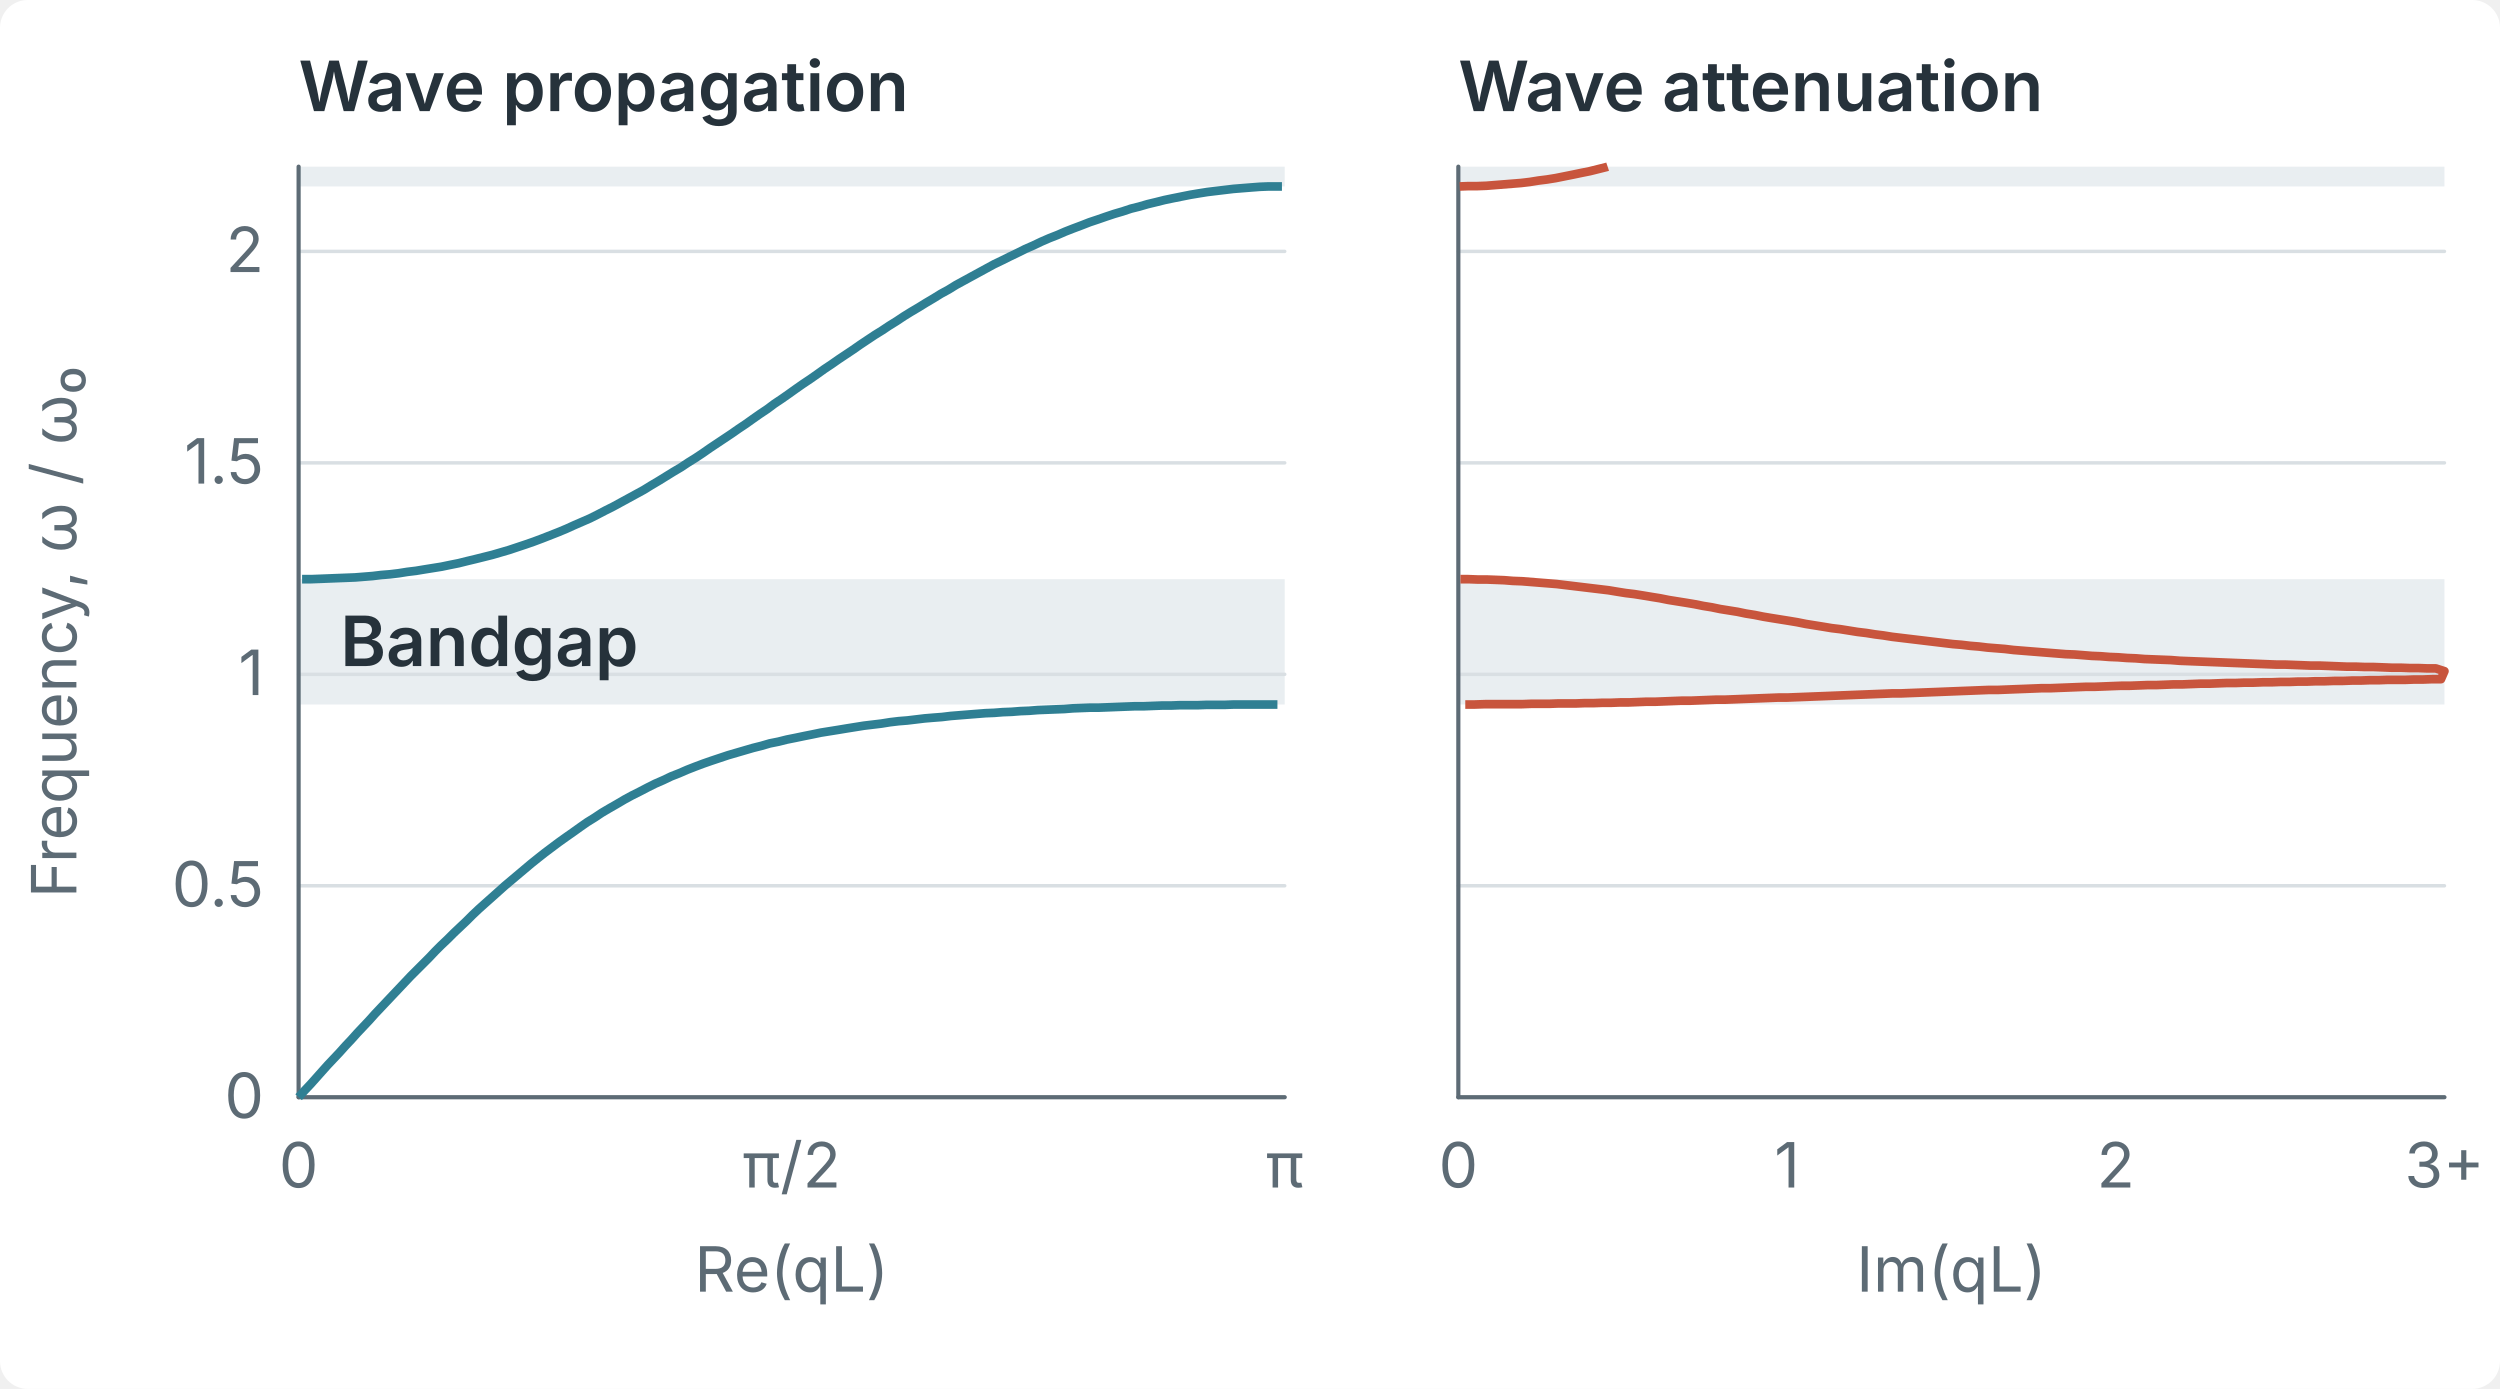
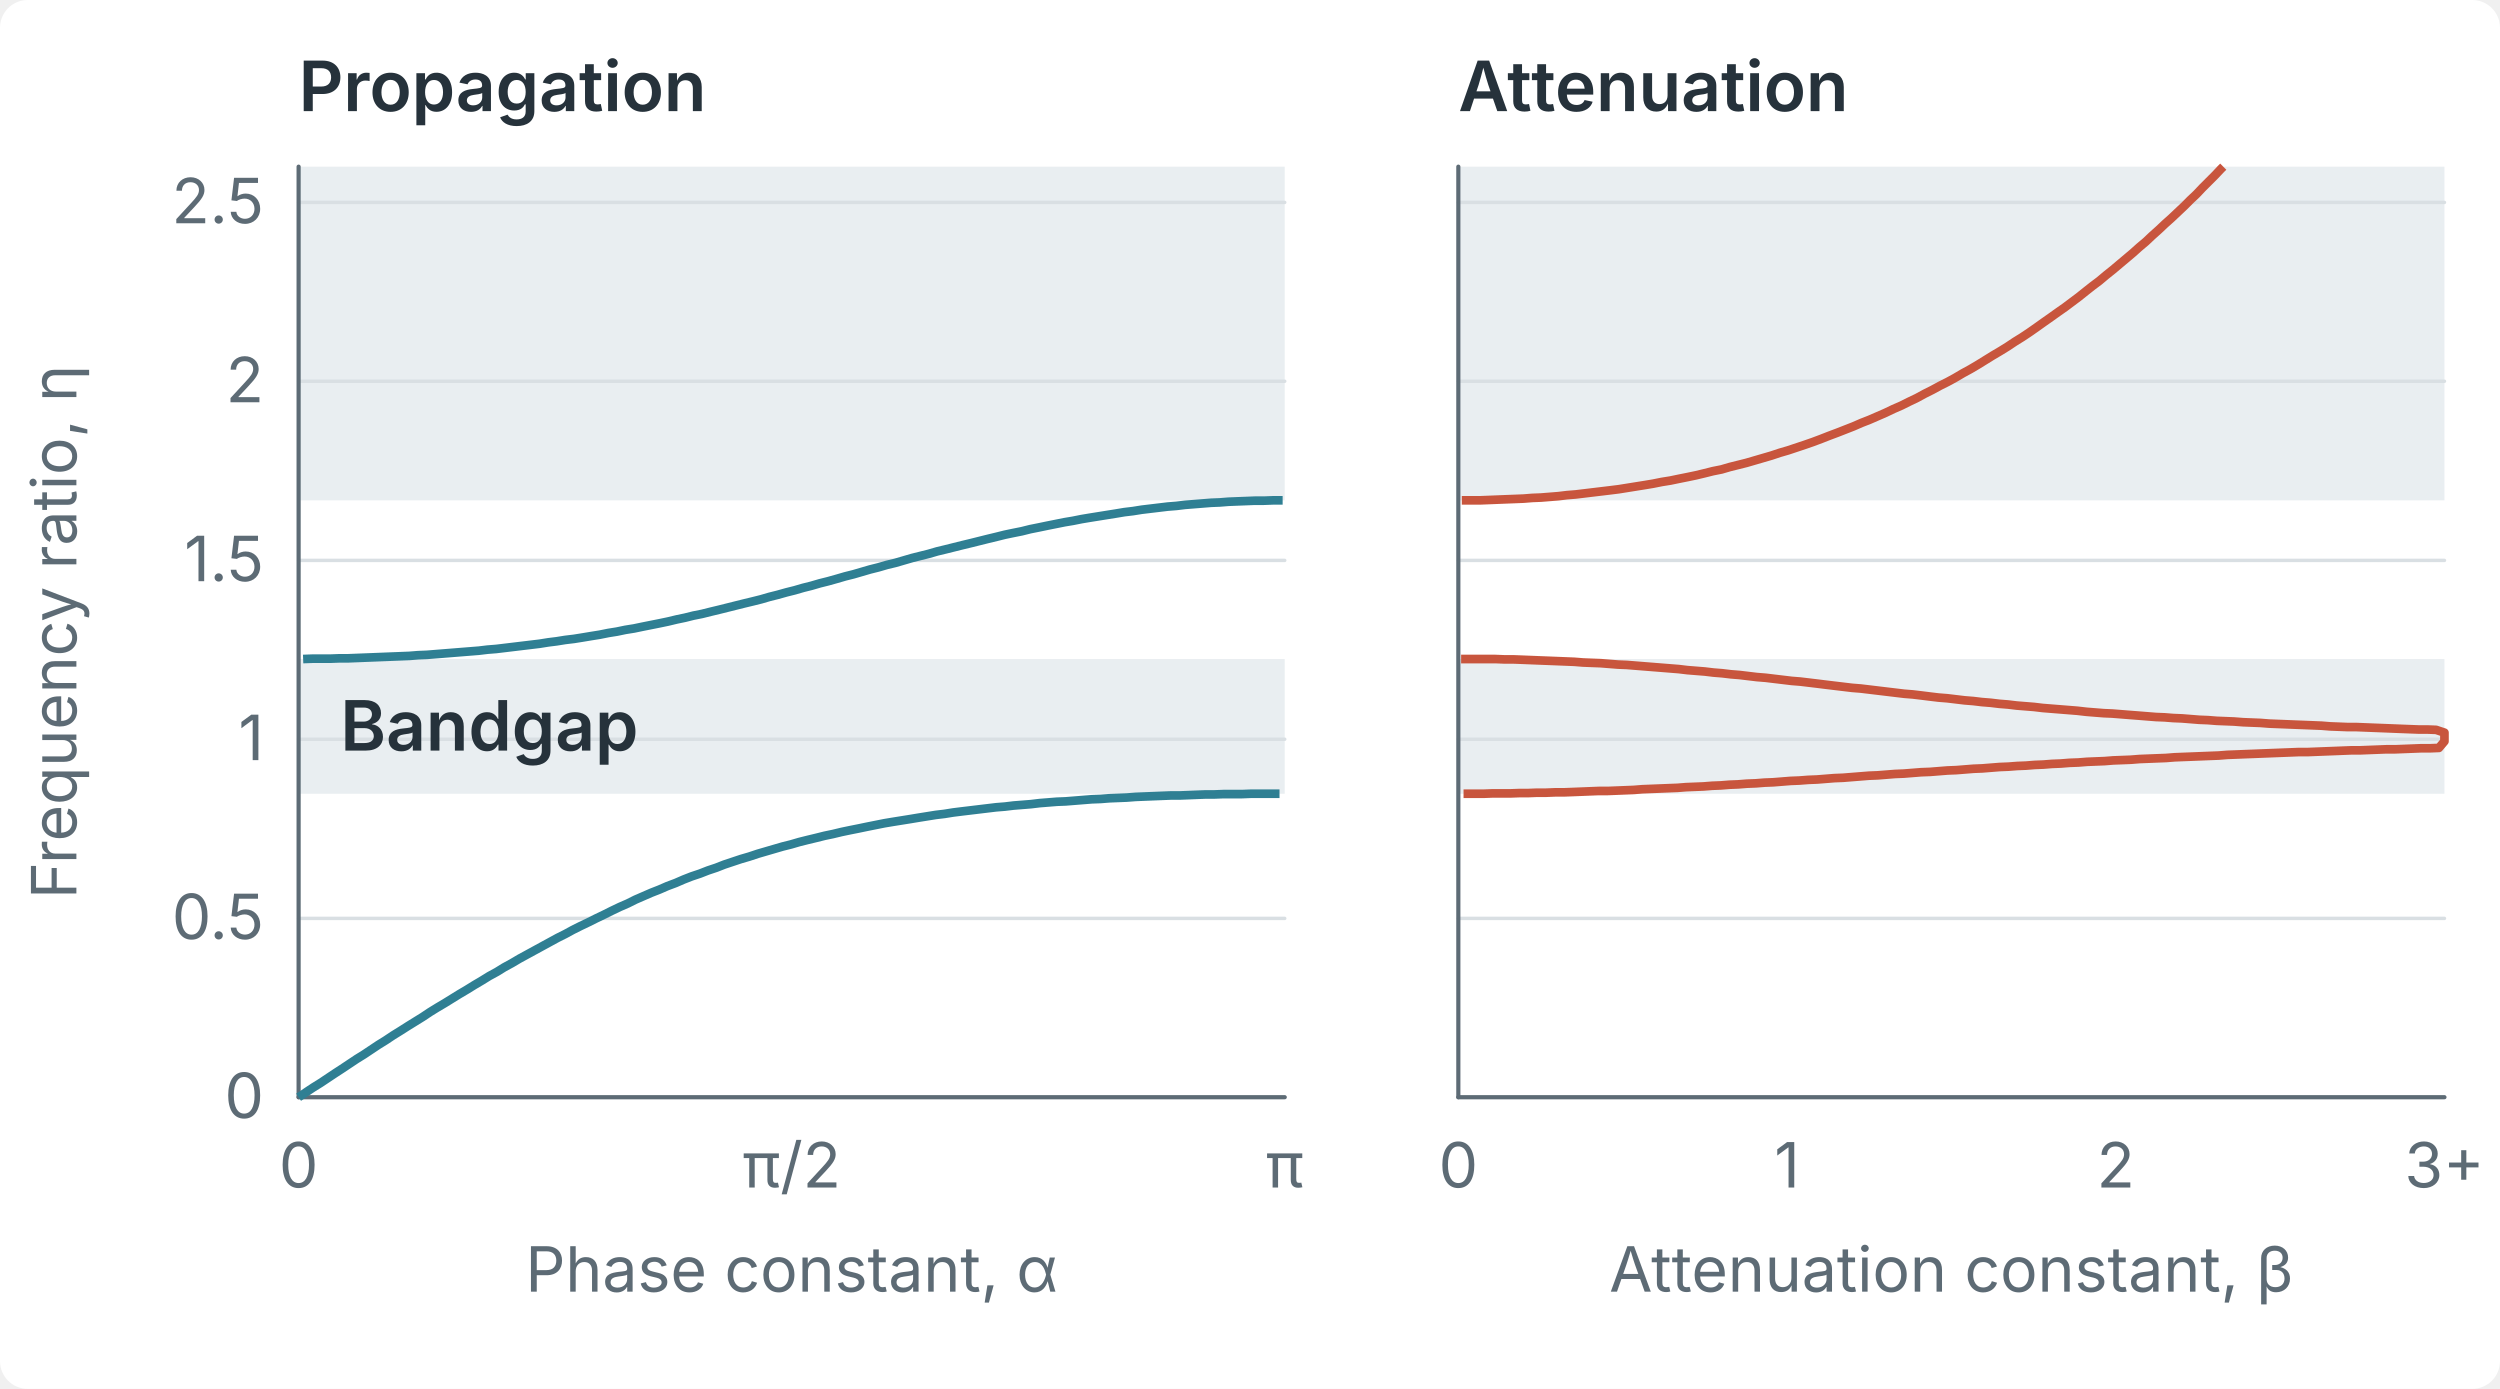
<svg xmlns="http://www.w3.org/2000/svg" viewBox="0 0 720 400" role="img">
  <defs>
    <marker id="a" viewBox="0 0 10 10" refX="9" refY="5" markerWidth="7" markerHeight="7" orient="auto-start-reverse">
      <path d="M0 0L10 5L0 10z" fill="#26323b" />
    </marker>
  </defs>
  <rect width="720" height="400" rx="8" fill="#ffffff" />
-   <rect x="86" y="166.8" width="284" height="36.1" fill="#e9eef1" />
-   <rect x="86" y="48" width="284" height="5.7" fill="#e9eef1" />
+   <rect x="86" y="189.8" width="284" height="38.8" fill="#e9eef1" />
+   <rect x="86" y="48" width="284" height="96.1" fill="#e9eef1" />
  <line x1="86" y1="316.0" x2="370" y2="316.0" stroke="#d9dfe3" stroke-width="1" stroke-linecap="round" />
-   <line x1="86" y1="255.1" x2="370" y2="255.1" stroke="#d9dfe3" stroke-width="1" stroke-linecap="round" />
-   <line x1="86" y1="194.2" x2="370" y2="194.2" stroke="#d9dfe3" stroke-width="1" stroke-linecap="round" />
-   <line x1="86" y1="133.3" x2="370" y2="133.3" stroke="#d9dfe3" stroke-width="1" stroke-linecap="round" />
-   <line x1="86" y1="72.4" x2="370" y2="72.4" stroke="#d9dfe3" stroke-width="1" stroke-linecap="round" />
+   <line x1="86" y1="264.5" x2="370" y2="264.5" stroke="#d9dfe3" stroke-width="1" stroke-linecap="round" />
+   <line x1="86" y1="212.9" x2="370" y2="212.9" stroke="#d9dfe3" stroke-width="1" stroke-linecap="round" />
+   <line x1="86" y1="161.4" x2="370" y2="161.4" stroke="#d9dfe3" stroke-width="1" stroke-linecap="round" />
+   <line x1="86" y1="109.8" x2="370" y2="109.8" stroke="#d9dfe3" stroke-width="1" stroke-linecap="round" />
+   <line x1="86" y1="58.3" x2="370" y2="58.3" stroke="#d9dfe3" stroke-width="1" stroke-linecap="round" />
  <line x1="86" y1="316" x2="370" y2="316" stroke="#5d6b75" stroke-width="1.2" stroke-linecap="round" />
  <line x1="86" y1="316" x2="86" y2="48" stroke="#5d6b75" stroke-width="1.2" stroke-linecap="round" />
-   <rect x="420" y="166.8" width="284" height="36.1" fill="#e9eef1" />
-   <rect x="420" y="48" width="284" height="5.7" fill="#e9eef1" />
+   <rect x="420" y="189.8" width="284" height="38.8" fill="#e9eef1" />
+   <rect x="420" y="48" width="284" height="96.1" fill="#e9eef1" />
  <line x1="420" y1="316.0" x2="704" y2="316.0" stroke="#d9dfe3" stroke-width="1" stroke-linecap="round" />
-   <line x1="420" y1="255.1" x2="704" y2="255.1" stroke="#d9dfe3" stroke-width="1" stroke-linecap="round" />
-   <line x1="420" y1="194.2" x2="704" y2="194.2" stroke="#d9dfe3" stroke-width="1" stroke-linecap="round" />
-   <line x1="420" y1="133.3" x2="704" y2="133.3" stroke="#d9dfe3" stroke-width="1" stroke-linecap="round" />
-   <line x1="420" y1="72.4" x2="704" y2="72.4" stroke="#d9dfe3" stroke-width="1" stroke-linecap="round" />
+   <line x1="420" y1="264.5" x2="704" y2="264.5" stroke="#d9dfe3" stroke-width="1" stroke-linecap="round" />
+   <line x1="420" y1="212.9" x2="704" y2="212.9" stroke="#d9dfe3" stroke-width="1" stroke-linecap="round" />
+   <line x1="420" y1="161.4" x2="704" y2="161.4" stroke="#d9dfe3" stroke-width="1" stroke-linecap="round" />
+   <line x1="420" y1="109.8" x2="704" y2="109.8" stroke="#d9dfe3" stroke-width="1" stroke-linecap="round" />
+   <line x1="420" y1="58.3" x2="704" y2="58.3" stroke="#d9dfe3" stroke-width="1" stroke-linecap="round" />
  <line x1="420" y1="316" x2="704" y2="316" stroke="#5d6b75" stroke-width="1.2" stroke-linecap="round" />
  <line x1="420" y1="316" x2="420" y2="48" stroke="#5d6b75" stroke-width="1.2" stroke-linecap="round" />
  <text x="76" y="322.0" font-family="Inter,-apple-system,'Segoe UI',Helvetica,Arial,sans-serif" font-size="18" font-weight="400" fill="#5d6b75" text-anchor="end">0</text>
-   <text x="76" y="261.091" font-family="Inter,-apple-system,'Segoe UI',Helvetica,Arial,sans-serif" font-size="18" font-weight="400" fill="#5d6b75" text-anchor="end">0.5</text>
-   <text x="76" y="200.182" font-family="Inter,-apple-system,'Segoe UI',Helvetica,Arial,sans-serif" font-size="18" font-weight="400" fill="#5d6b75" text-anchor="end">1</text>
-   <text x="76" y="139.273" font-family="Inter,-apple-system,'Segoe UI',Helvetica,Arial,sans-serif" font-size="18" font-weight="400" fill="#5d6b75" text-anchor="end">1.5</text>
-   <text x="76" y="78.364" font-family="Inter,-apple-system,'Segoe UI',Helvetica,Arial,sans-serif" font-size="18" font-weight="400" fill="#5d6b75" text-anchor="end">2</text>
-   <text transform="translate(22 182.0) rotate(-90)" font-family="Inter,-apple-system,'Segoe UI',Helvetica,Arial,sans-serif" font-size="18" fill="#5d6b75" text-anchor="middle">Frequency, ω / ω₀</text>
+   <text x="76" y="270.462" font-family="Inter,-apple-system,'Segoe UI',Helvetica,Arial,sans-serif" font-size="18" font-weight="400" fill="#5d6b75" text-anchor="end">0.5</text>
+   <text x="76" y="218.923" font-family="Inter,-apple-system,'Segoe UI',Helvetica,Arial,sans-serif" font-size="18" font-weight="400" fill="#5d6b75" text-anchor="end">1</text>
+   <text x="76" y="167.385" font-family="Inter,-apple-system,'Segoe UI',Helvetica,Arial,sans-serif" font-size="18" font-weight="400" fill="#5d6b75" text-anchor="end">1.5</text>
+   <text x="76" y="115.846" font-family="Inter,-apple-system,'Segoe UI',Helvetica,Arial,sans-serif" font-size="18" font-weight="400" fill="#5d6b75" text-anchor="end">2</text>
+   <text x="76" y="64.308" font-family="Inter,-apple-system,'Segoe UI',Helvetica,Arial,sans-serif" font-size="18" font-weight="400" fill="#5d6b75" text-anchor="end">2.5</text>
+   <text transform="translate(22 182.0) rotate(-90)" font-family="Inter,-apple-system,'Segoe UI',Helvetica,Arial,sans-serif" font-size="18" fill="#5d6b75" text-anchor="middle">Frequency ratio, η</text>
  <text x="86" y="342" font-family="Inter,-apple-system,'Segoe UI',Helvetica,Arial,sans-serif" font-size="18" font-weight="400" fill="#5d6b75" text-anchor="middle">0</text>
  <text x="228.0" y="342" font-family="Inter,-apple-system,'Segoe UI',Helvetica,Arial,sans-serif" font-size="18" font-weight="400" fill="#5d6b75" text-anchor="middle">π/2</text>
  <text x="370" y="342" font-family="Inter,-apple-system,'Segoe UI',Helvetica,Arial,sans-serif" font-size="18" font-weight="400" fill="#5d6b75" text-anchor="middle">π</text>
  <text x="420" y="342" font-family="Inter,-apple-system,'Segoe UI',Helvetica,Arial,sans-serif" font-size="18" font-weight="400" fill="#5d6b75" text-anchor="middle">0</text>
  <text x="514.667" y="342" font-family="Inter,-apple-system,'Segoe UI',Helvetica,Arial,sans-serif" font-size="18" font-weight="400" fill="#5d6b75" text-anchor="middle">1</text>
  <text x="609.333" y="342" font-family="Inter,-apple-system,'Segoe UI',Helvetica,Arial,sans-serif" font-size="18" font-weight="400" fill="#5d6b75" text-anchor="middle">2</text>
  <text x="704" y="342" font-family="Inter,-apple-system,'Segoe UI',Helvetica,Arial,sans-serif" font-size="18" font-weight="400" fill="#5d6b75" text-anchor="middle">3+</text>
-   <text x="228.0" y="372" font-family="Inter,-apple-system,'Segoe UI',Helvetica,Arial,sans-serif" font-size="18" font-weight="400" fill="#5d6b75" text-anchor="middle">Re(qL)</text>
-   <text x="562.0" y="372" font-family="Inter,-apple-system,'Segoe UI',Helvetica,Arial,sans-serif" font-size="18" font-weight="400" fill="#5d6b75" text-anchor="middle">Im(qL)</text>
-   <text x="86" y="32" font-family="Inter,-apple-system,'Segoe UI',Helvetica,Arial,sans-serif" font-size="20" font-weight="600" fill="#26323b" text-anchor="start">Wave propagation</text>
-   <text x="420" y="32" font-family="Inter,-apple-system,'Segoe UI',Helvetica,Arial,sans-serif" font-size="20" font-weight="600" fill="#26323b" text-anchor="start">Wave attenuation</text>
-   <polyline points="86.0,316.0 87.7,314.1 89.4,312.3 91.1,310.4 92.7,308.6 94.4,306.7 96.1,304.9 97.8,303.1 99.5,301.2 101.2,299.4 102.9,297.5 104.6,295.7 106.3,293.9 108.0,292.0 109.7,290.2 111.4,288.4 113.1,286.6 114.9,284.7 116.6,282.9 118.3,281.1 120.1,279.3 121.8,277.6 123.6,275.8 125.3,274.0 127.1,272.2 128.9,270.5 130.7,268.7 132.5,267.0 134.3,265.3 136.1,263.5 137.9,261.8 139.8,260.1 141.6,258.5 143.5,256.8 145.4,255.1 147.3,253.5 149.2,251.9 151.1,250.3 153.0,248.7 155.0,247.1 156.9,245.6 158.9,244.1 160.9,242.6 163.0,241.1 165.0,239.7 167.1,238.2 169.1,236.8 171.2,235.5 173.3,234.1 175.5,232.8 177.6,231.6 179.8,230.3 182.0,229.1 184.2,228.0 186.5,226.8 188.7,225.7 191.0,224.7 193.3,223.6 195.6,222.7 197.9,221.7 200.2,220.8 202.6,219.9 204.9,219.1 207.3,218.3 209.7,217.5 212.1,216.8 214.5,216.1 216.9,215.4 219.3,214.8 221.7,214.1 224.2,213.6 226.6,213.0 229.1,212.5 231.5,212.0 234.0,211.5 236.4,211.0 238.9,210.6 241.4,210.2 243.8,209.8 246.3,209.4 248.8,209.0 251.3,208.7 253.8,208.4 256.3,208.0 258.8,207.7 261.3,207.5 263.8,207.2 266.3,206.9 268.7,206.7 271.3,206.5 273.8,206.2 276.3,206.0 278.8,205.8 281.3,205.6 283.8,205.4 286.3,205.3 288.8,205.1 291.4,205.0 293.9,204.8 296.4,204.7 298.9,204.5 301.4,204.4 303.9,204.3 306.5,204.2 309.0,204.0 311.6,203.9 314.1,203.8 316.6,203.8 319.2,203.7 321.7,203.6 324.3,203.5 326.9,203.4 329.5,203.4 332.0,203.3 334.6,203.2 337.2,203.2 339.7,203.1 342.3,203.1 344.9,203.1 347.5,203.0 350.2,203.0 352.8,203.0 355.4,202.9 358.3,202.9 361.1,202.9 363.8,202.9 366.4,202.9 367.9,202.9" fill="none" stroke="#2f7f93" stroke-width="2.5" stroke-linejoin="round" />
-   <polyline points="87.0,166.8 89.6,166.8 92.2,166.7 94.7,166.6 97.2,166.5 99.8,166.4 102.3,166.3 104.8,166.1 107.3,165.9 109.8,165.6 112.3,165.4 114.8,165.1 117.3,164.7 119.8,164.4 122.2,164.0 124.7,163.6 127.2,163.2 129.6,162.7 132.1,162.2 134.5,161.6 137.0,161.0 139.4,160.4 141.8,159.8 144.2,159.1 146.6,158.4 149.0,157.6 151.4,156.8 153.7,156.0 156.1,155.1 158.4,154.2 160.7,153.3 163.1,152.3 165.3,151.3 167.6,150.3 169.9,149.3 172.1,148.2 174.4,147.0 176.6,145.9 178.8,144.7 181.0,143.5 183.2,142.3 185.4,141.1 187.5,139.8 189.7,138.5 191.8,137.2 193.9,135.9 196.1,134.6 198.2,133.2 200.3,131.9 202.4,130.5 204.4,129.1 206.5,127.7 208.6,126.3 210.7,124.9 212.7,123.5 214.8,122.1 216.9,120.6 218.9,119.2 221.0,117.8 223.0,116.3 225.1,114.9 227.1,113.5 229.2,112.0 231.2,110.6 233.3,109.2 235.3,107.8 237.4,106.3 239.5,104.9 241.5,103.5 243.6,102.1 245.7,100.7 247.7,99.3 249.8,97.9 251.9,96.5 254.0,95.2 256.1,93.8 258.2,92.5 260.3,91.1 262.4,89.8 264.6,88.5 266.7,87.2 268.9,85.9 271.0,84.6 273.2,83.4 275.3,82.1 277.5,80.9 279.7,79.7 281.9,78.5 284.1,77.3 286.3,76.1 288.6,75.0 290.8,73.9 293.1,72.8 295.3,71.7 297.6,70.7 299.9,69.6 302.2,68.6 304.5,67.7 306.8,66.7 309.1,65.8 311.5,64.9 313.8,64.0 316.2,63.2 318.5,62.4 320.9,61.6 323.3,60.9 325.7,60.1 328.1,59.5 330.5,58.8 333.0,58.2 335.4,57.6 337.8,57.1 340.3,56.6 342.8,56.1 345.2,55.7 347.7,55.3 350.2,55.0 352.7,54.7 355.2,54.4 357.7,54.2 360.2,54.0 362.8,53.8 365.3,53.7 367.8,53.7 369.2,53.7" fill="none" stroke="#2f7f93" stroke-width="2.5" stroke-linejoin="round" />
-   <polyline points="422.0,202.9 424.7,202.9 427.7,202.8 430.2,202.8 433.0,202.8 435.6,202.8 438.3,202.8 440.9,202.7 443.4,202.7 446.1,202.7 448.7,202.6 451.2,202.6 453.8,202.6 456.4,202.5 459.0,202.5 461.6,202.4 464.1,202.4 466.6,202.3 469.1,202.3 471.6,202.2 474.1,202.1 476.7,202.1 479.2,202.0 481.7,201.9 484.3,201.8 486.9,201.8 489.4,201.7 491.9,201.6 494.4,201.5 496.9,201.5 499.5,201.4 502.0,201.3 504.6,201.2 507.1,201.1 509.7,201.0 512.2,200.9 514.7,200.9 517.2,200.8 519.8,200.7 522.3,200.6 524.9,200.5 527.4,200.4 529.9,200.3 532.4,200.2 534.9,200.1 537.5,200.0 540.0,199.9 542.5,199.8 545.0,199.7 547.5,199.7 550.0,199.6 552.6,199.5 555.1,199.4 557.7,199.3 560.2,199.2 562.7,199.1 565.2,199.0 567.8,198.9 570.3,198.8 572.8,198.7 575.4,198.7 577.9,198.6 580.4,198.5 583.0,198.4 585.5,198.3 588.0,198.2 590.6,198.2 593.1,198.1 595.7,198.0 598.2,197.9 600.7,197.8 603.2,197.8 605.8,197.7 608.3,197.6 610.9,197.5 613.4,197.5 616.0,197.4 618.5,197.3 621.0,197.3 623.6,197.2 626.1,197.1 628.7,197.1 631.2,197.0 633.7,196.9 636.3,196.9 638.8,196.8 641.4,196.7 644.0,196.7 646.5,196.6 649.0,196.6 651.6,196.5 654.1,196.5 656.7,196.4 659.3,196.4 661.8,196.3 664.4,196.3 666.9,196.2 669.5,196.2 672.2,196.1 674.7,196.1 677.3,196.0 679.8,196.0 682.4,195.9 685.1,195.9 687.6,195.8 690.2,195.8 692.7,195.8 695.3,195.7 697.9,195.7 700.5,195.6 703.0,195.6 704.0,193.3 701.5,192.5 699.0,192.5 696.4,192.4 693.9,192.4 691.3,192.3 688.7,192.3 686.2,192.2 683.6,192.1 681.1,192.1 678.5,192.0 675.9,192.0 673.4,191.9 670.9,191.8 668.3,191.7 665.7,191.7 663.2,191.6 660.6,191.5 658.0,191.4 655.5,191.4 652.9,191.3 650.4,191.2 647.9,191.1 645.3,191.0 642.8,190.9 640.3,190.8 637.8,190.7 635.3,190.6 632.7,190.5 630.2,190.4 627.7,190.3 625.2,190.1 622.6,190.0 620.1,189.9 617.6,189.8 615.1,189.6 612.6,189.5 610.0,189.3 607.5,189.2 605.0,189.0 602.5,188.9 600.0,188.7 597.5,188.5 594.9,188.4 592.4,188.2 589.9,188.0 587.4,187.8 584.9,187.6 582.4,187.4 579.9,187.2 577.4,186.9 574.9,186.7 572.4,186.5 569.9,186.2 567.4,186.0 564.9,185.7 562.4,185.5 559.9,185.2 557.4,184.9 554.9,184.6 552.4,184.3 549.9,184.0 547.4,183.7 544.9,183.4 542.4,183.0 540.0,182.7 537.5,182.3 535.0,182.0 532.5,181.6 530.0,181.2 527.5,180.9 525.1,180.5 522.6,180.1 520.1,179.7 517.6,179.2 515.2,178.8 512.7,178.4 510.2,178.0 507.8,177.6 505.3,177.1 502.8,176.7 500.4,176.2 497.9,175.8 495.4,175.4 493.0,174.9 490.5,174.5 488.0,174.0 485.6,173.6 483.1,173.2 480.6,172.8 478.1,172.3 475.6,171.9 473.2,171.5 470.7,171.1 468.2,170.8 465.7,170.4 463.3,170.0 460.8,169.7 458.3,169.4 455.8,169.1 453.3,168.8 450.8,168.5 448.3,168.2 445.8,168.0 443.3,167.8 440.8,167.6 438.3,167.4 435.7,167.3 433.2,167.1 430.7,167.0 428.1,166.9 425.5,166.9 422.9,166.8 420.6,166.8" fill="none" stroke="#c8553d" stroke-width="2.5" stroke-linejoin="round" />
-   <polyline points="420.4,53.7 423.0,53.6 425.5,53.6 428.1,53.5 430.6,53.3 433.1,53.1 435.6,52.9 438.1,52.7 440.6,52.4 443.1,52.0 445.5,51.7 448.0,51.3 450.5,50.8 453.0,50.3 455.4,49.8 457.9,49.3 460.3,48.7 462.7,48.1 463.0,48.0" fill="none" stroke="#c8553d" stroke-width="2.5" stroke-linejoin="round" />
-   <text x="98" y="191.833" font-family="Inter,-apple-system,'Segoe UI',Helvetica,Arial,sans-serif" font-size="20" font-weight="600" fill="#26323b" text-anchor="start">Bandgap</text>
+   <text x="228.0" y="372" font-family="Inter,-apple-system,'Segoe UI',Helvetica,Arial,sans-serif" font-size="18" font-weight="400" fill="#5d6b75" text-anchor="middle">Phase constant, α</text>
+   <text x="562.0" y="372" font-family="Inter,-apple-system,'Segoe UI',Helvetica,Arial,sans-serif" font-size="18" font-weight="400" fill="#5d6b75" text-anchor="middle">Attenuation constant, β</text>
+   <text x="86" y="32" font-family="Inter,-apple-system,'Segoe UI',Helvetica,Arial,sans-serif" font-size="20" font-weight="600" fill="#26323b" text-anchor="start">Propagation</text>
+   <text x="420" y="32" font-family="Inter,-apple-system,'Segoe UI',Helvetica,Arial,sans-serif" font-size="20" font-weight="600" fill="#26323b" text-anchor="start">Attenuation</text>
+   <polyline points="86.0,316.0 88.1,314.6 90.2,313.2 92.3,311.9 94.4,310.5 96.5,309.1 98.5,307.8 100.6,306.4 102.7,305.0 104.8,303.7 106.9,302.3 109.0,300.9 111.1,299.6 113.2,298.2 115.3,296.9 117.5,295.5 119.6,294.2 121.7,292.9 123.8,291.5 125.9,290.2 128.1,288.9 130.2,287.6 132.3,286.3 134.5,285.0 136.6,283.7 138.8,282.4 140.9,281.1 143.1,279.9 145.2,278.6 147.4,277.4 149.6,276.1 151.8,274.9 154.0,273.7 156.2,272.5 158.4,271.3 160.6,270.1 162.8,269.0 165.0,267.8 167.2,266.7 169.5,265.6 171.7,264.5 174.0,263.4 176.2,262.3 178.5,261.2 180.8,260.2 183.0,259.1 185.3,258.1 187.6,257.1 189.9,256.2 192.2,255.2 194.6,254.3 196.9,253.3 199.2,252.4 201.6,251.6 203.9,250.7 206.3,249.9 208.6,249.0 211.0,248.2 213.4,247.4 215.8,246.7 218.2,245.9 220.6,245.2 223.0,244.5 225.4,243.8 227.8,243.2 230.2,242.5 232.6,241.9 235.1,241.3 237.5,240.7 239.9,240.2 242.4,239.6 244.8,239.1 247.3,238.6 249.7,238.1 252.2,237.6 254.7,237.1 257.1,236.7 259.6,236.3 262.1,235.9 264.5,235.5 267.0,235.1 269.5,234.7 272.0,234.4 274.5,234.0 276.9,233.7 279.4,233.4 281.9,233.1 284.4,232.8 286.9,232.5 289.4,232.3 291.9,232.0 294.4,231.8 296.9,231.6 299.4,231.3 301.9,231.1 304.4,230.9 306.9,230.8 309.4,230.6 311.9,230.4 314.4,230.2 317.0,230.1 319.5,229.9 322.0,229.8 324.5,229.7 327.1,229.5 329.6,229.4 332.1,229.3 334.6,229.2 337.1,229.1 339.7,229.1 342.2,229.0 344.7,228.9 347.3,228.8 349.8,228.8 352.4,228.7 355.0,228.7 357.7,228.7 360.2,228.6 362.9,228.6 365.7,228.6 368.5,228.6" fill="none" stroke="#2f7f93" stroke-width="2.5" stroke-linejoin="round" />
+   <polyline points="87.3,189.8 90.0,189.7 92.5,189.7 95.1,189.7 97.7,189.6 100.2,189.6 102.7,189.5 105.2,189.4 107.8,189.3 110.3,189.2 112.8,189.1 115.4,189.0 117.9,188.9 120.4,188.7 122.9,188.6 125.4,188.4 127.9,188.2 130.4,188.0 132.9,187.8 135.4,187.6 137.9,187.4 140.4,187.1 142.9,186.9 145.4,186.6 147.9,186.3 150.4,186.0 152.9,185.7 155.4,185.4 157.9,185.0 160.3,184.7 162.8,184.3 165.3,184.0 167.8,183.6 170.2,183.2 172.7,182.8 175.2,182.3 177.7,181.9 180.1,181.4 182.6,181.0 185.0,180.5 187.5,180.0 190.0,179.5 192.4,179.0 194.9,178.4 197.3,177.9 199.7,177.3 202.2,176.8 204.6,176.2 207.1,175.6 209.5,175.0 211.9,174.4 214.3,173.8 216.8,173.2 219.2,172.6 221.6,171.9 224.0,171.3 226.5,170.6 228.9,170.0 231.3,169.3 233.7,168.7 236.1,168.0 238.5,167.4 241.0,166.7 243.4,166.0 245.8,165.4 248.2,164.7 250.6,164.0 253.0,163.4 255.4,162.7 257.9,162.1 260.3,161.4 262.7,160.7 265.1,160.1 267.5,159.5 269.9,158.8 272.4,158.2 274.8,157.6 277.2,157.0 279.7,156.4 282.1,155.8 284.5,155.2 287.0,154.6 289.4,154.0 291.8,153.5 294.3,153.0 296.7,152.4 299.2,151.9 301.6,151.4 304.1,150.9 306.6,150.4 309.0,150.0 311.5,149.5 313.9,149.1 316.4,148.7 318.9,148.3 321.4,147.9 323.8,147.5 326.3,147.2 328.8,146.8 331.3,146.5 333.8,146.2 336.3,145.9 338.8,145.7 341.3,145.4 343.8,145.2 346.3,145.0 348.8,144.8 351.3,144.7 353.8,144.5 356.3,144.4 358.9,144.3 361.4,144.2 364.0,144.2 366.6,144.1 369.4,144.1" fill="none" stroke="#2f7f93" stroke-width="2.5" stroke-linejoin="round" />
+   <polyline points="421.5,228.6 424.5,228.6 427.2,228.6 429.8,228.5 432.4,228.5 435.0,228.5 437.7,228.4 440.2,228.4 442.7,228.3 445.3,228.3 447.8,228.2 450.3,228.2 452.9,228.1 455.4,228.0 457.9,227.9 460.4,227.8 463.0,227.8 465.5,227.7 468.0,227.6 470.5,227.5 473.0,227.3 475.5,227.2 478.0,227.1 480.5,227.0 483.1,226.9 485.6,226.7 488.1,226.6 490.6,226.5 493.1,226.3 495.6,226.2 498.1,226.0 500.6,225.9 503.1,225.7 505.7,225.6 508.2,225.4 510.7,225.3 513.2,225.1 515.7,224.9 518.2,224.8 520.8,224.6 523.3,224.5 525.8,224.3 528.3,224.1 530.8,224.0 533.3,223.8 535.8,223.6 538.3,223.4 540.8,223.3 543.3,223.1 545.8,222.9 548.3,222.8 550.8,222.6 553.3,222.4 555.9,222.3 558.4,222.1 560.9,221.9 563.4,221.8 565.9,221.6 568.4,221.4 570.9,221.3 573.4,221.1 575.9,220.9 578.4,220.8 581.0,220.6 583.5,220.5 586.0,220.3 588.5,220.2 591.0,220.0 593.5,219.9 596.0,219.7 598.6,219.6 601.1,219.4 603.6,219.3 606.1,219.2 608.6,219.0 611.2,218.9 613.7,218.8 616.2,218.6 618.7,218.5 621.2,218.4 623.8,218.3 626.3,218.1 628.8,218.0 631.4,217.9 633.9,217.8 636.4,217.7 639.0,217.6 641.5,217.4 644.1,217.3 646.6,217.2 649.2,217.1 651.7,217.0 654.3,216.9 656.8,216.8 659.4,216.7 661.9,216.6 664.5,216.6 667.0,216.5 669.5,216.4 672.1,216.3 674.6,216.2 677.1,216.1 679.6,216.1 682.1,216.0 684.7,215.9 687.2,215.8 689.8,215.8 692.3,215.7 694.8,215.6 697.3,215.5 699.9,215.5 702.4,215.4 704.0,213.5 704.0,211.0 701.6,210.2 699.0,210.1 696.5,210.1 693.9,210.0 691.3,209.9 688.8,209.8 686.3,209.7 683.7,209.6 681.2,209.5 678.7,209.4 676.2,209.4 673.7,209.3 671.1,209.2 668.6,209.0 666.1,208.9 663.6,208.8 661.0,208.7 658.5,208.6 656.0,208.5 653.5,208.4 651.0,208.2 648.5,208.1 646.0,208.0 643.4,207.8 640.9,207.7 638.4,207.6 635.9,207.4 633.4,207.3 630.9,207.1 628.4,206.9 625.9,206.8 623.4,206.6 620.9,206.5 618.4,206.3 615.9,206.1 613.3,205.9 610.8,205.7 608.3,205.5 605.9,205.4 603.4,205.2 600.9,205.0 598.3,204.7 595.8,204.5 593.3,204.3 590.8,204.1 588.3,203.9 585.8,203.6 583.3,203.4 580.8,203.2 578.3,202.9 575.8,202.7 573.3,202.4 570.8,202.2 568.3,201.9 565.8,201.7 563.3,201.4 560.8,201.1 558.3,200.9 555.8,200.6 553.4,200.3 550.9,200.0 548.4,199.8 545.9,199.5 543.4,199.2 540.9,198.9 538.4,198.6 535.9,198.3 533.4,198.1 530.9,197.8 528.4,197.5 525.9,197.2 523.5,196.9 521.0,196.6 518.5,196.3 516.0,196.1 513.5,195.8 511.0,195.5 508.5,195.2 506.0,195.0 503.5,194.7 501.0,194.4 498.5,194.2 496.0,193.9 493.5,193.7 491.0,193.4 488.5,193.2 486.0,193.0 483.5,192.7 481.0,192.5 478.5,192.3 476.0,192.1 473.5,191.9 471.0,191.7 468.5,191.5 466.0,191.4 463.5,191.2 461.0,191.0 458.4,190.9 455.9,190.8 453.4,190.6 450.9,190.5 448.4,190.4 445.9,190.3 443.3,190.2 440.8,190.1 438.3,190.0 435.7,189.9 433.1,189.9 430.6,189.8 428.0,189.8 425.4,189.8 422.9,189.8 420.8,189.8" fill="none" stroke="#c8553d" stroke-width="2.5" stroke-linejoin="round" />
+   <polyline points="421.0,144.1 423.7,144.1 426.2,144.1 428.7,144.0 431.2,143.9 433.7,143.8 436.3,143.7 438.8,143.6 441.3,143.4 443.8,143.3 446.3,143.1 448.8,142.9 451.3,142.6 453.8,142.4 456.3,142.1 458.8,141.8 461.3,141.5 463.8,141.2 466.2,140.9 468.7,140.5 471.2,140.1 473.7,139.7 476.1,139.3 478.6,138.8 481.1,138.4 483.5,137.9 486.0,137.4 488.4,136.9 490.9,136.3 493.3,135.7 495.8,135.2 498.2,134.5 500.6,133.9 503.0,133.3 505.4,132.6 507.8,131.9 510.2,131.2 512.6,130.4 515.0,129.7 517.4,128.9 519.8,128.1 522.1,127.3 524.5,126.4 526.8,125.5 529.2,124.6 531.5,123.7 533.8,122.8 536.1,121.8 538.4,120.9 540.7,119.9 543.0,118.9 545.3,117.8 547.6,116.8 549.8,115.7 552.1,114.6 554.3,113.4 556.5,112.3 558.7,111.1 560.9,110.0 563.1,108.8 565.3,107.5 567.5,106.3 569.7,105.0 571.8,103.7 573.9,102.4 576.1,101.1 578.2,99.8 580.3,98.4 582.4,97.1 584.5,95.7 586.5,94.3 588.6,92.8 590.6,91.4 592.7,89.9 594.7,88.5 596.7,87.0 598.7,85.5 600.7,83.9 602.6,82.4 604.6,80.9 606.5,79.3 608.5,77.7 610.4,76.1 612.3,74.5 614.2,72.9 616.1,71.2 618.0,69.6 619.8,67.9 621.7,66.2 623.5,64.5 625.4,62.8 627.2,61.1 629.0,59.4 630.8,57.6 632.6,55.9 634.3,54.1 636.1,52.3 637.9,50.5 639.6,48.7 640.3,48.0" fill="none" stroke="#c8553d" stroke-width="2.5" stroke-linejoin="round" />
+   <text x="98" y="216.17" font-family="Inter,-apple-system,'Segoe UI',Helvetica,Arial,sans-serif" font-size="20" font-weight="600" fill="#26323b" text-anchor="start">Bandgap</text>
</svg>
